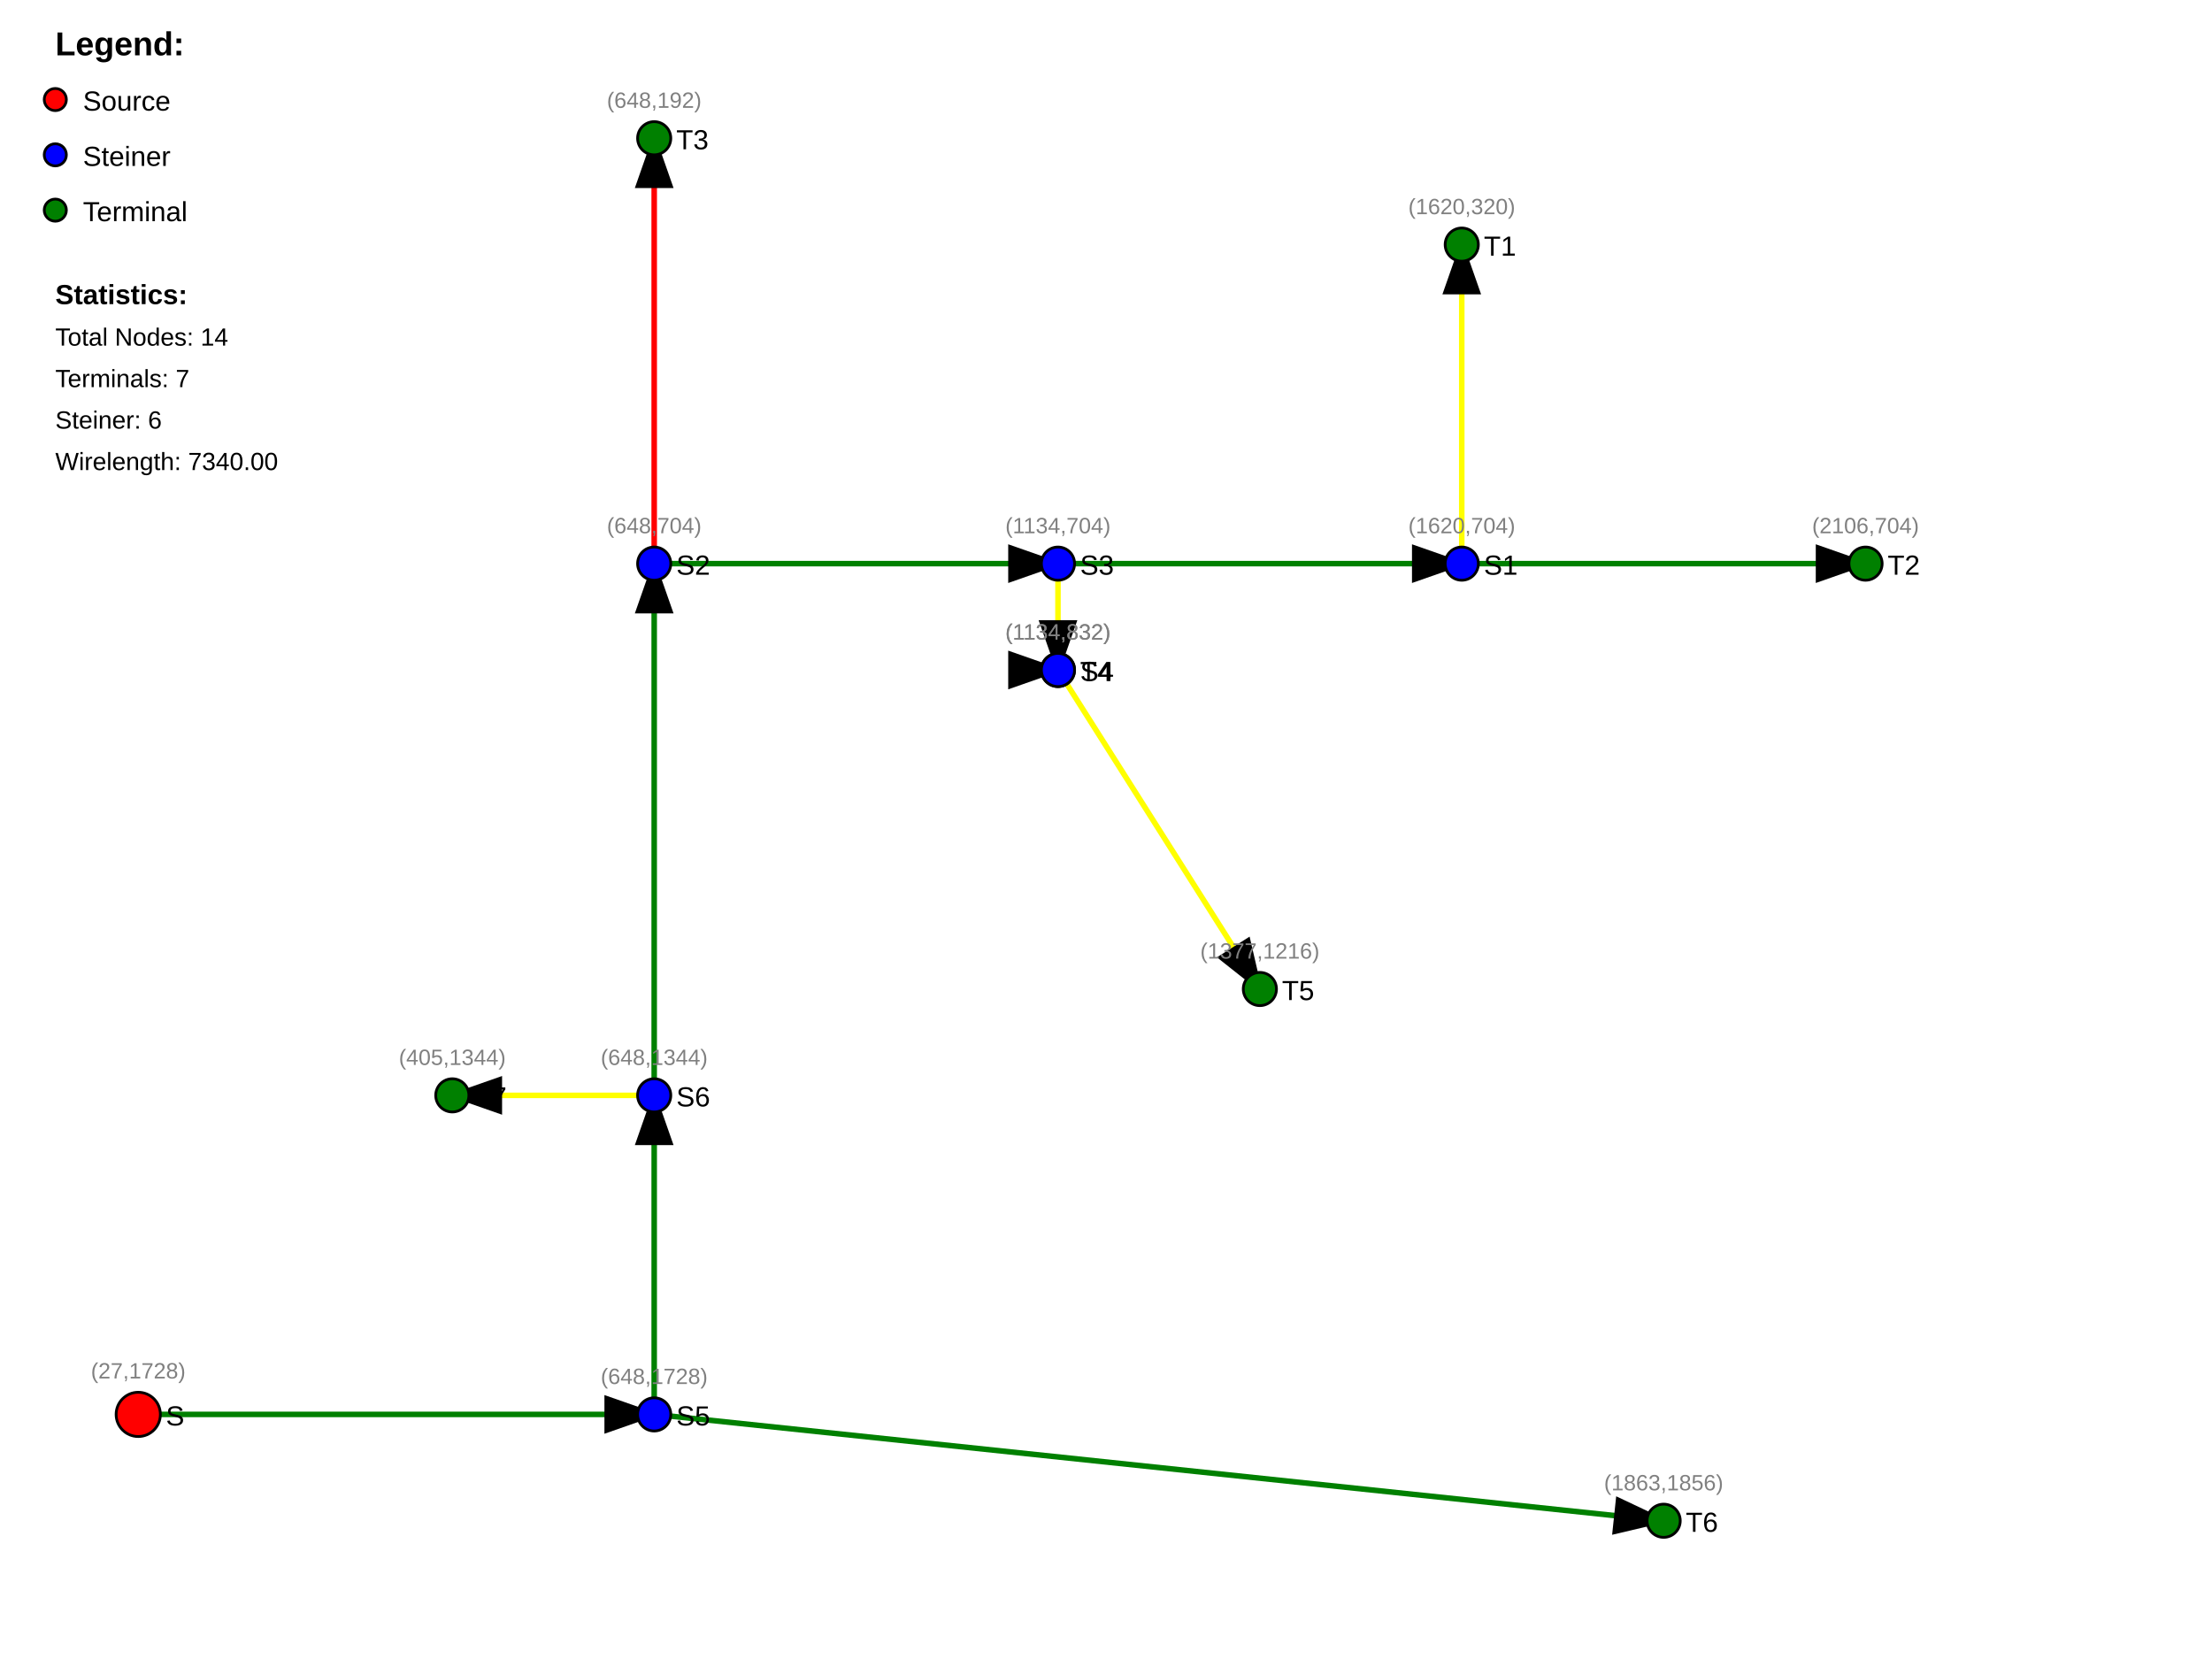
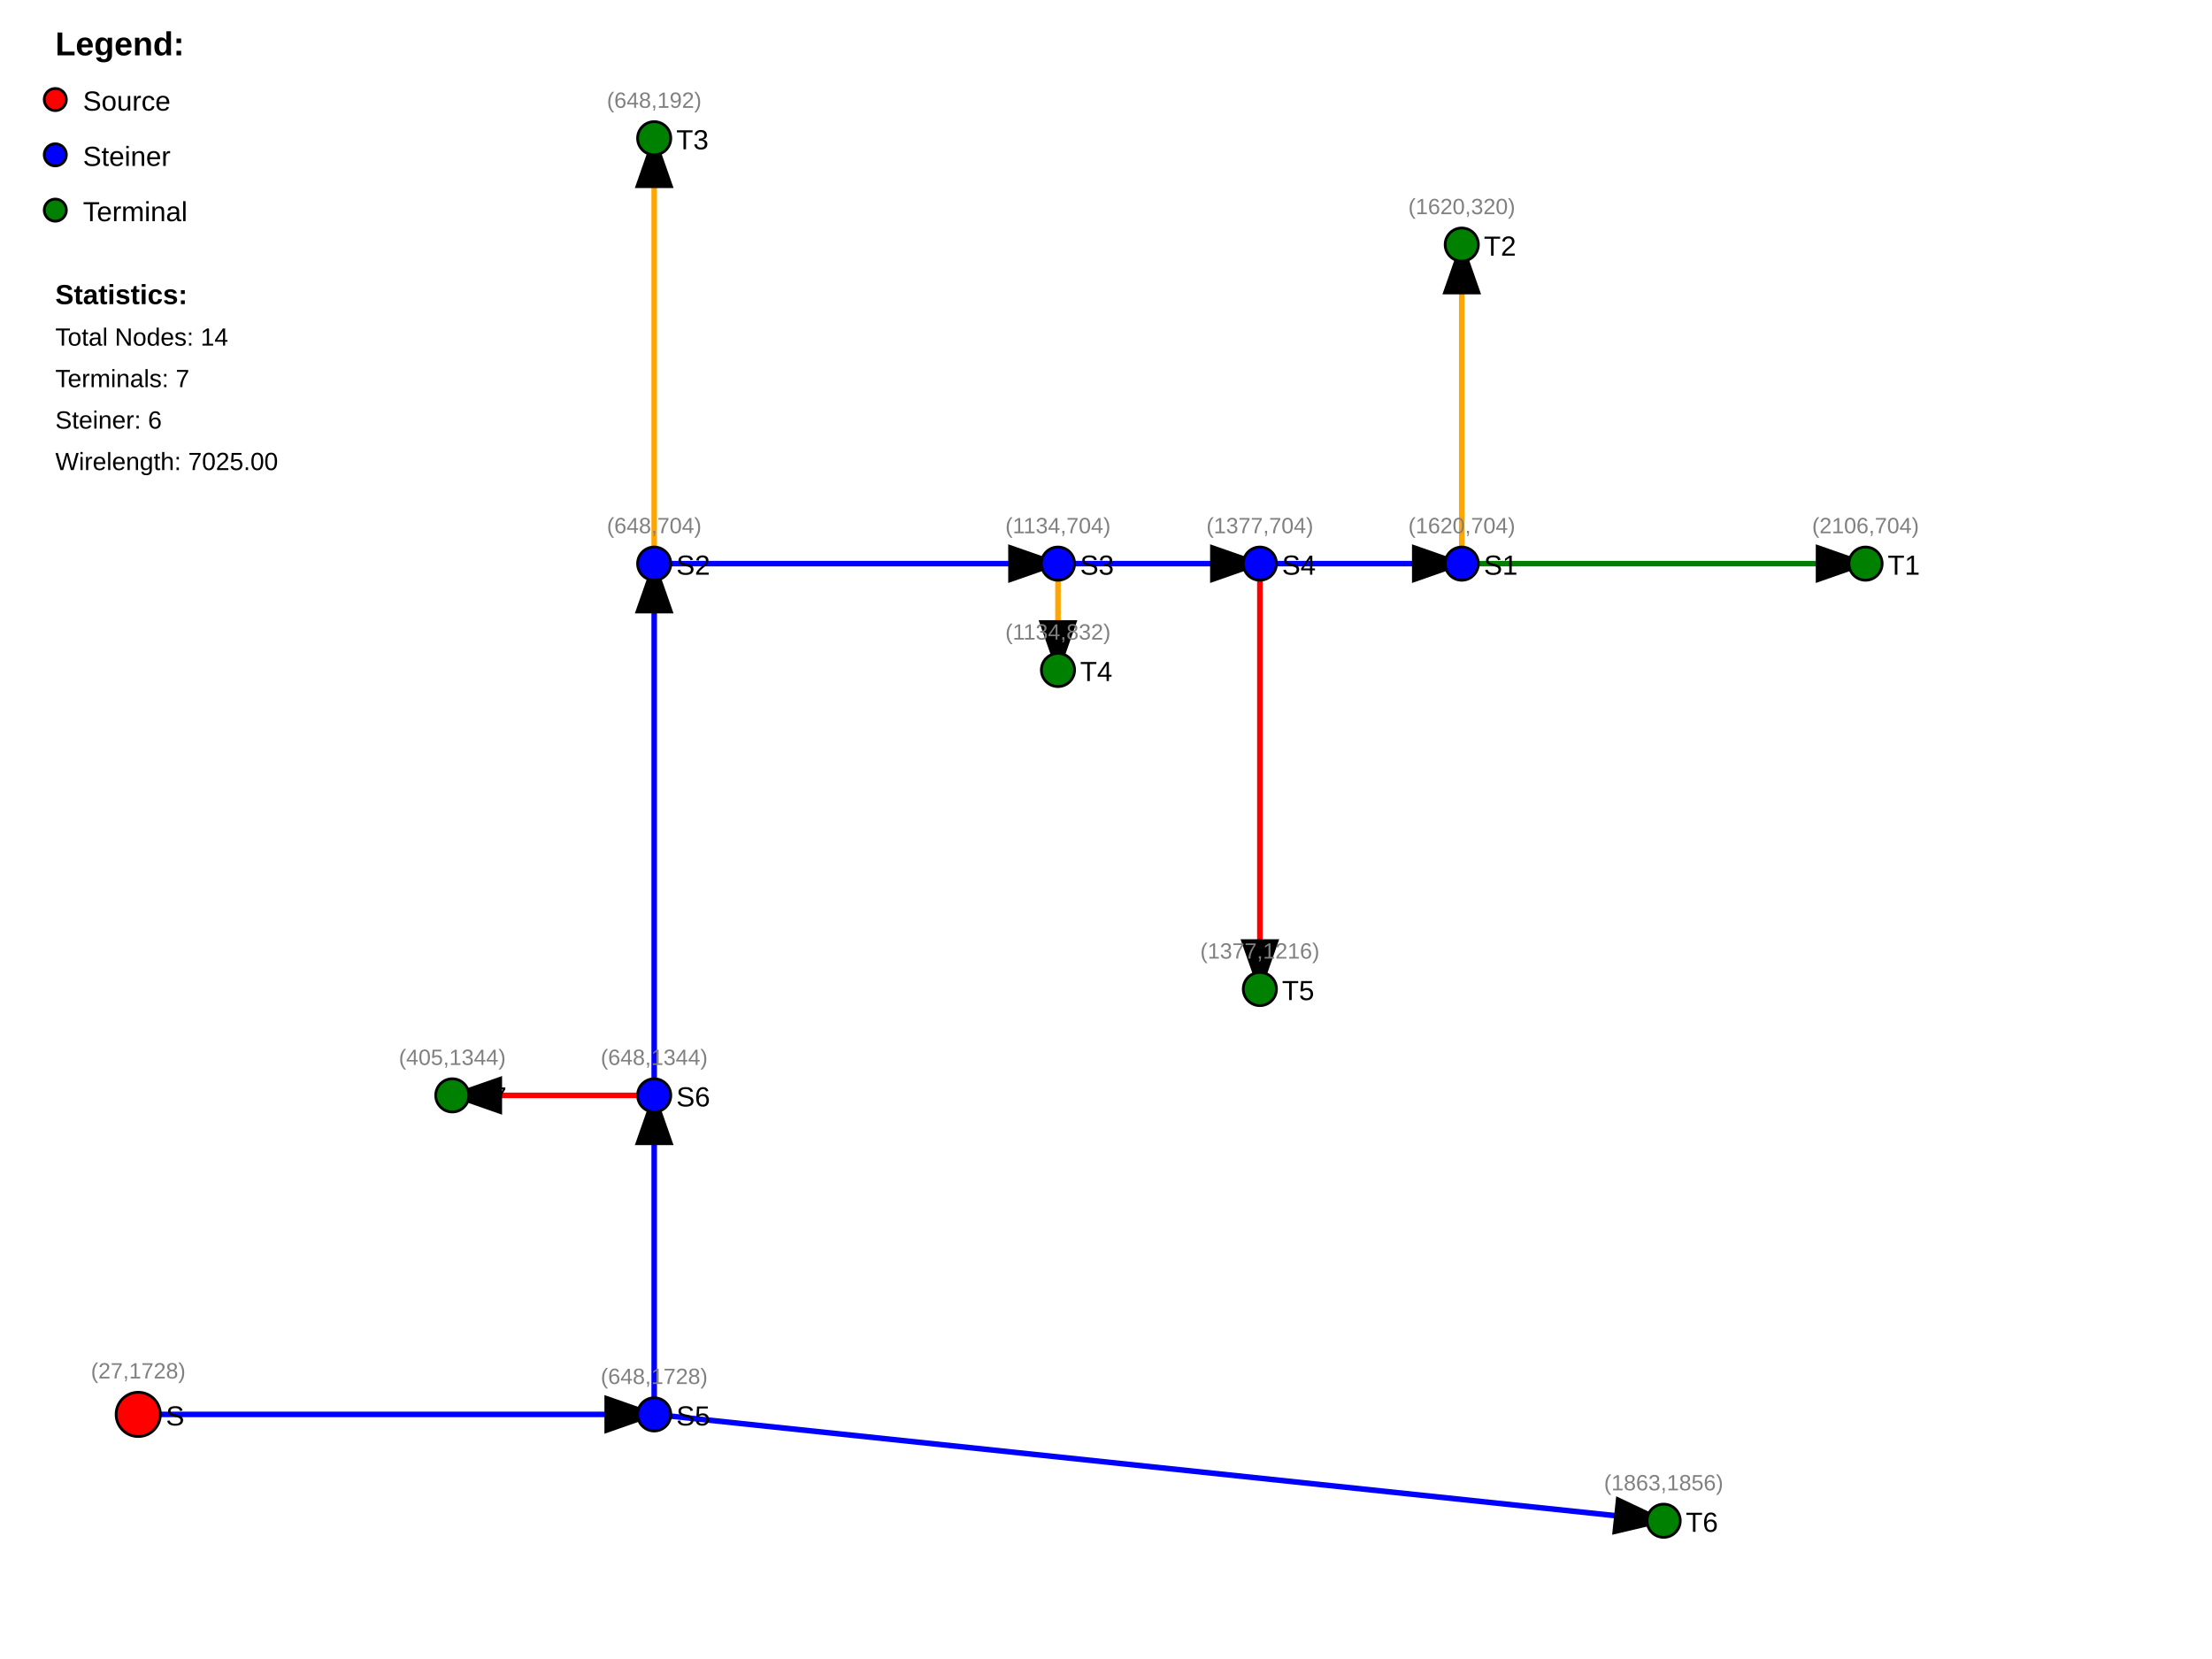
<svg xmlns="http://www.w3.org/2000/svg" width="800" height="600">
  <rect width="100%" height="100%" fill="white" />
  <defs>
    <marker id="arrowhead" markerWidth="10" markerHeight="7" refX="9" refY="3.5" orient="auto">
      <polygon points="0 0, 10 3.5, 0 7" fill="black" />
    </marker>
  </defs>
-   <line x1="50.0" y1="511.538" x2="236.599" y2="511.538" stroke="green" stroke-width="2" marker-end="url(#arrowhead)" />
-   <line x1="236.599" y1="511.538" x2="601.683" y2="550.0" stroke="green" stroke-width="2" marker-end="url(#arrowhead)" />
-   <line x1="236.599" y1="511.538" x2="236.599" y2="396.154" stroke="green" stroke-width="2" marker-end="url(#arrowhead)" />
-   <line x1="236.599" y1="396.154" x2="236.599" y2="203.846" stroke="green" stroke-width="2" marker-end="url(#arrowhead)" />
-   <line x1="236.599" y1="396.154" x2="163.582" y2="396.154" stroke="yellow" stroke-width="2" marker-end="url(#arrowhead)" />
-   <line x1="236.599" y1="203.846" x2="236.599" y2="50.0" stroke="red" stroke-width="2" marker-end="url(#arrowhead)" />
-   <line x1="236.599" y1="203.846" x2="382.632" y2="203.846" stroke="green" stroke-width="2" marker-end="url(#arrowhead)" />
-   <line x1="382.632" y1="203.846" x2="528.666" y2="203.846" stroke="green" stroke-width="2" marker-end="url(#arrowhead)" />
-   <line x1="382.632" y1="203.846" x2="382.632" y2="242.308" stroke="yellow" stroke-width="2" marker-end="url(#arrowhead)" />
-   <line x1="528.666" y1="203.846" x2="528.666" y2="88.462" stroke="yellow" stroke-width="2" marker-end="url(#arrowhead)" />
+   <line x1="50.0" y1="511.538" x2="236.599" y2="511.538" stroke="blue" stroke-width="2" marker-end="url(#arrowhead)" />
+   <line x1="236.599" y1="511.538" x2="601.683" y2="550.0" stroke="blue" stroke-width="2" marker-end="url(#arrowhead)" />
+   <line x1="236.599" y1="511.538" x2="236.599" y2="396.154" stroke="blue" stroke-width="2" marker-end="url(#arrowhead)" />
+   <line x1="236.599" y1="396.154" x2="236.599" y2="203.846" stroke="blue" stroke-width="2" marker-end="url(#arrowhead)" />
+   <line x1="236.599" y1="396.154" x2="163.582" y2="396.154" stroke="red" stroke-width="2" marker-end="url(#arrowhead)" />
+   <line x1="236.599" y1="203.846" x2="236.599" y2="50.0" stroke="orange" stroke-width="2" marker-end="url(#arrowhead)" />
+   <line x1="236.599" y1="203.846" x2="382.632" y2="203.846" stroke="blue" stroke-width="2" marker-end="url(#arrowhead)" />
+   <line x1="382.632" y1="203.846" x2="382.632" y2="242.308" stroke="orange" stroke-width="2" marker-end="url(#arrowhead)" />
+   <line x1="382.632" y1="203.846" x2="455.649" y2="203.846" stroke="blue" stroke-width="2" marker-end="url(#arrowhead)" />
+   <line x1="455.649" y1="203.846" x2="528.666" y2="203.846" stroke="blue" stroke-width="2" marker-end="url(#arrowhead)" />
+   <line x1="455.649" y1="203.846" x2="455.649" y2="357.692" stroke="red" stroke-width="2" marker-end="url(#arrowhead)" />
  <line x1="528.666" y1="203.846" x2="674.7" y2="203.846" stroke="green" stroke-width="2" marker-end="url(#arrowhead)" />
-   <line x1="382.632" y1="242.308" x2="382.632" y2="242.308" stroke="red" stroke-width="2" marker-end="url(#arrowhead)" />
-   <line x1="382.632" y1="242.308" x2="455.649" y2="357.692" stroke="yellow" stroke-width="2" marker-end="url(#arrowhead)" />
+   <line x1="528.666" y1="203.846" x2="528.666" y2="88.462" stroke="orange" stroke-width="2" marker-end="url(#arrowhead)" />
  <circle cx="50.0" cy="511.538" r="8" fill="red" stroke="black" stroke-width="1" />
  <text x="60.0" y="515.538" font-family="Arial" font-size="10" fill="black">S</text>
  <text x="50.0" y="498.538" font-family="Arial" font-size="8" fill="gray" text-anchor="middle">(27,1728)</text>
-   <circle cx="528.666" cy="88.462" r="6" fill="green" stroke="black" stroke-width="1" />
-   <text x="536.666" y="92.462" font-family="Arial" font-size="10" fill="black">T1</text>
-   <text x="528.666" y="77.462" font-family="Arial" font-size="8" fill="gray" text-anchor="middle">(1620,320)</text>
+   <circle cx="674.7" cy="203.846" r="6" fill="green" stroke="black" stroke-width="1" />
+   <text x="682.7" y="207.846" font-family="Arial" font-size="10" fill="black">T1</text>
+   <text x="674.7" y="192.846" font-family="Arial" font-size="8" fill="gray" text-anchor="middle">(2106,704)</text>
  <circle cx="528.666" cy="203.846" r="6" fill="blue" stroke="black" stroke-width="1" />
  <text x="536.666" y="207.846" font-family="Arial" font-size="10" fill="black">S1</text>
  <text x="528.666" y="192.846" font-family="Arial" font-size="8" fill="gray" text-anchor="middle">(1620,704)</text>
-   <circle cx="674.7" cy="203.846" r="6" fill="green" stroke="black" stroke-width="1" />
-   <text x="682.7" y="207.846" font-family="Arial" font-size="10" fill="black">T2</text>
-   <text x="674.7" y="192.846" font-family="Arial" font-size="8" fill="gray" text-anchor="middle">(2106,704)</text>
+   <circle cx="528.666" cy="88.462" r="6" fill="green" stroke="black" stroke-width="1" />
+   <text x="536.666" y="92.462" font-family="Arial" font-size="10" fill="black">T2</text>
+   <text x="528.666" y="77.462" font-family="Arial" font-size="8" fill="gray" text-anchor="middle">(1620,320)</text>
  <circle cx="236.599" cy="203.846" r="6" fill="blue" stroke="black" stroke-width="1" />
  <text x="244.599" y="207.846" font-family="Arial" font-size="10" fill="black">S2</text>
  <text x="236.599" y="192.846" font-family="Arial" font-size="8" fill="gray" text-anchor="middle">(648,704)</text>
  <circle cx="236.599" cy="50.0" r="6" fill="green" stroke="black" stroke-width="1" />
  <text x="244.599" y="54.0" font-family="Arial" font-size="10" fill="black">T3</text>
  <text x="236.599" y="39.0" font-family="Arial" font-size="8" fill="gray" text-anchor="middle">(648,192)</text>
  <circle cx="382.632" cy="203.846" r="6" fill="blue" stroke="black" stroke-width="1" />
  <text x="390.632" y="207.846" font-family="Arial" font-size="10" fill="black">S3</text>
  <text x="382.632" y="192.846" font-family="Arial" font-size="8" fill="gray" text-anchor="middle">(1134,704)</text>
  <circle cx="382.632" cy="242.308" r="6" fill="green" stroke="black" stroke-width="1" />
  <text x="390.632" y="246.308" font-family="Arial" font-size="10" fill="black">T4</text>
  <text x="382.632" y="231.308" font-family="Arial" font-size="8" fill="gray" text-anchor="middle">(1134,832)</text>
-   <circle cx="382.632" cy="242.308" r="6" fill="blue" stroke="black" stroke-width="1" />
-   <text x="390.632" y="246.308" font-family="Arial" font-size="10" fill="black">S4</text>
-   <text x="382.632" y="231.308" font-family="Arial" font-size="8" fill="gray" text-anchor="middle">(1134,832)</text>
+   <circle cx="455.649" cy="203.846" r="6" fill="blue" stroke="black" stroke-width="1" />
+   <text x="463.649" y="207.846" font-family="Arial" font-size="10" fill="black">S4</text>
+   <text x="455.649" y="192.846" font-family="Arial" font-size="8" fill="gray" text-anchor="middle">(1377,704)</text>
  <circle cx="455.649" cy="357.692" r="6" fill="green" stroke="black" stroke-width="1" />
  <text x="463.649" y="361.692" font-family="Arial" font-size="10" fill="black">T5</text>
  <text x="455.649" y="346.692" font-family="Arial" font-size="8" fill="gray" text-anchor="middle">(1377,1216)</text>
  <circle cx="236.599" cy="511.538" r="6" fill="blue" stroke="black" stroke-width="1" />
  <text x="244.599" y="515.538" font-family="Arial" font-size="10" fill="black">S5</text>
  <text x="236.599" y="500.538" font-family="Arial" font-size="8" fill="gray" text-anchor="middle">(648,1728)</text>
  <circle cx="601.683" cy="550.0" r="6" fill="green" stroke="black" stroke-width="1" />
  <text x="609.683" y="554.0" font-family="Arial" font-size="10" fill="black">T6</text>
  <text x="601.683" y="539.0" font-family="Arial" font-size="8" fill="gray" text-anchor="middle">(1863,1856)</text>
  <circle cx="236.599" cy="396.154" r="6" fill="blue" stroke="black" stroke-width="1" />
  <text x="244.599" y="400.154" font-family="Arial" font-size="10" fill="black">S6</text>
  <text x="236.599" y="385.154" font-family="Arial" font-size="8" fill="gray" text-anchor="middle">(648,1344)</text>
  <circle cx="163.582" cy="396.154" r="6" fill="green" stroke="black" stroke-width="1" />
  <text x="171.582" y="400.154" font-family="Arial" font-size="10" fill="black">T7</text>
  <text x="163.582" y="385.154" font-family="Arial" font-size="8" fill="gray" text-anchor="middle">(405,1344)</text>
  <text x="20" y="20" font-family="Arial" font-size="12" font-weight="bold">Legend:</text>
  <circle cx="20" cy="36" r="4" fill="red" stroke="black" />
  <text x="30" y="40" font-family="Arial" font-size="10">Source</text>
  <circle cx="20" cy="56" r="4" fill="blue" stroke="black" />
  <text x="30" y="60" font-family="Arial" font-size="10">Steiner</text>
  <circle cx="20" cy="76" r="4" fill="green" stroke="black" />
  <text x="30" y="80" font-family="Arial" font-size="10">Terminal</text>
  <text x="20" y="110" font-family="Arial" font-size="10" font-weight="bold">Statistics:</text>
  <text x="20" y="125" font-family="Arial" font-size="9">Total Nodes: 14</text>
  <text x="20" y="140" font-family="Arial" font-size="9">Terminals: 7</text>
  <text x="20" y="155" font-family="Arial" font-size="9">Steiner: 6</text>
-   <text x="20" y="170" font-family="Arial" font-size="9">Wirelength: 7340.00</text>
+   <text x="20" y="170" font-family="Arial" font-size="9">Wirelength: 7025.00</text>
</svg>
